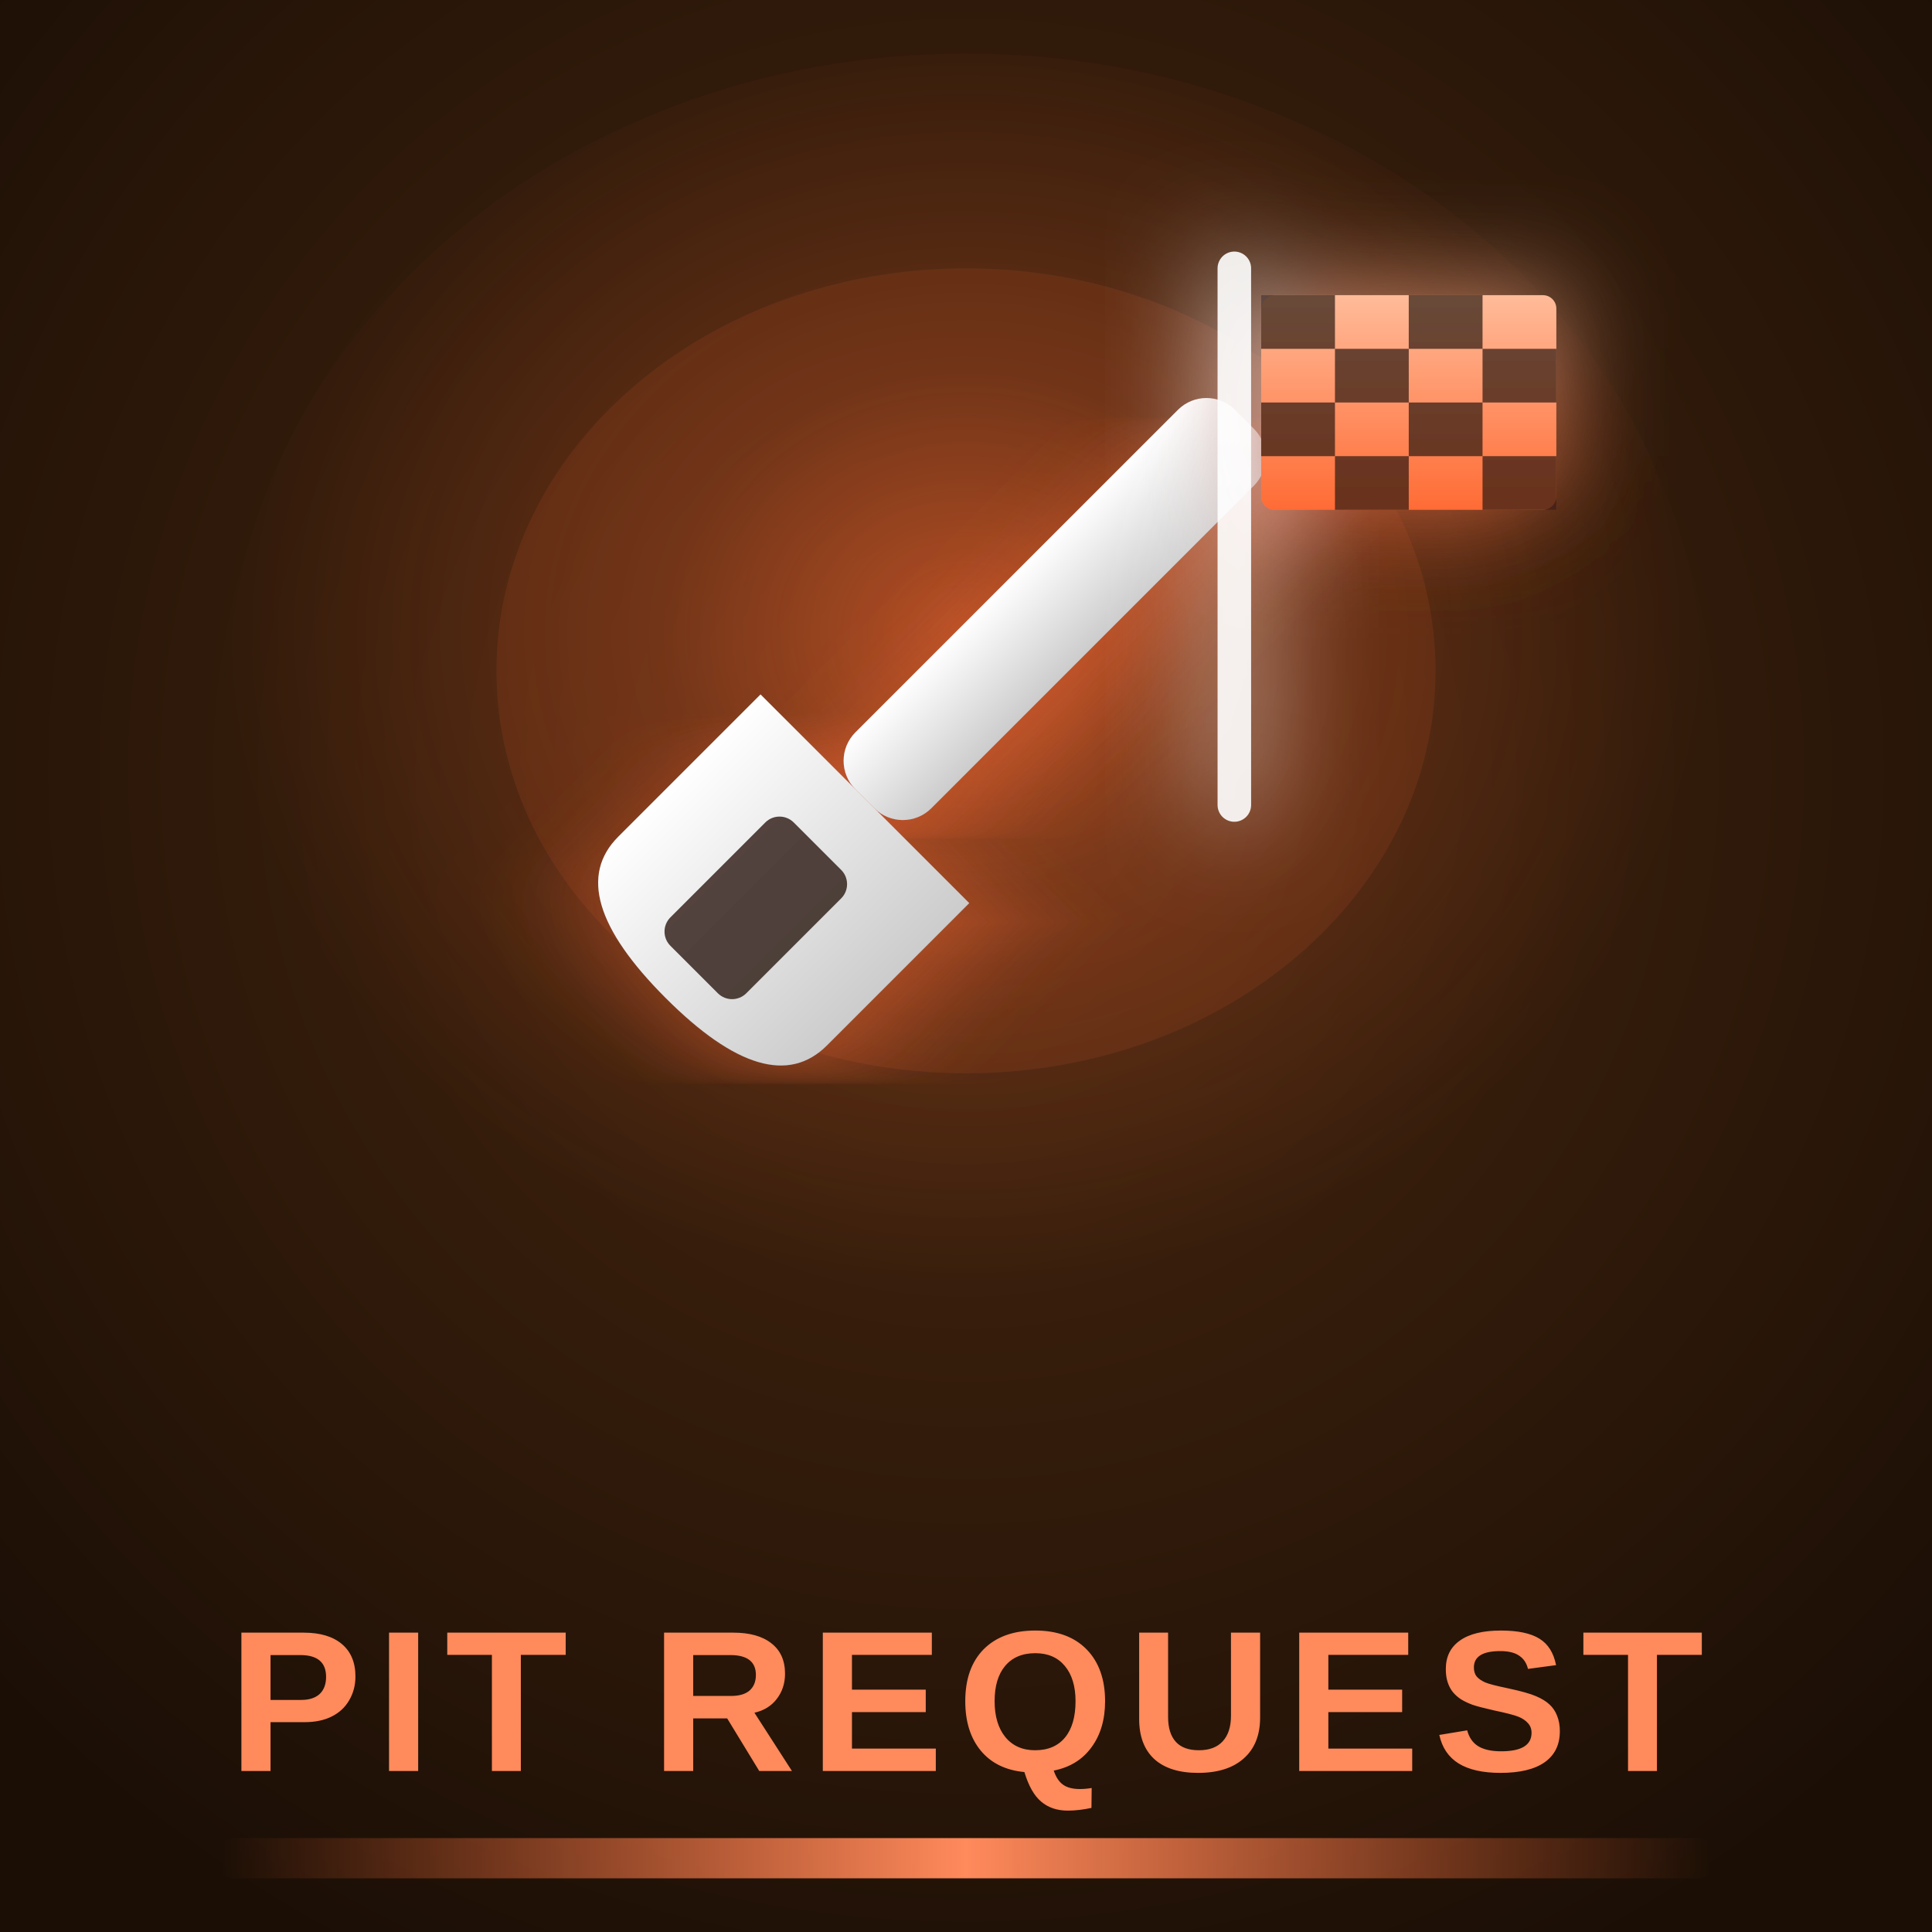
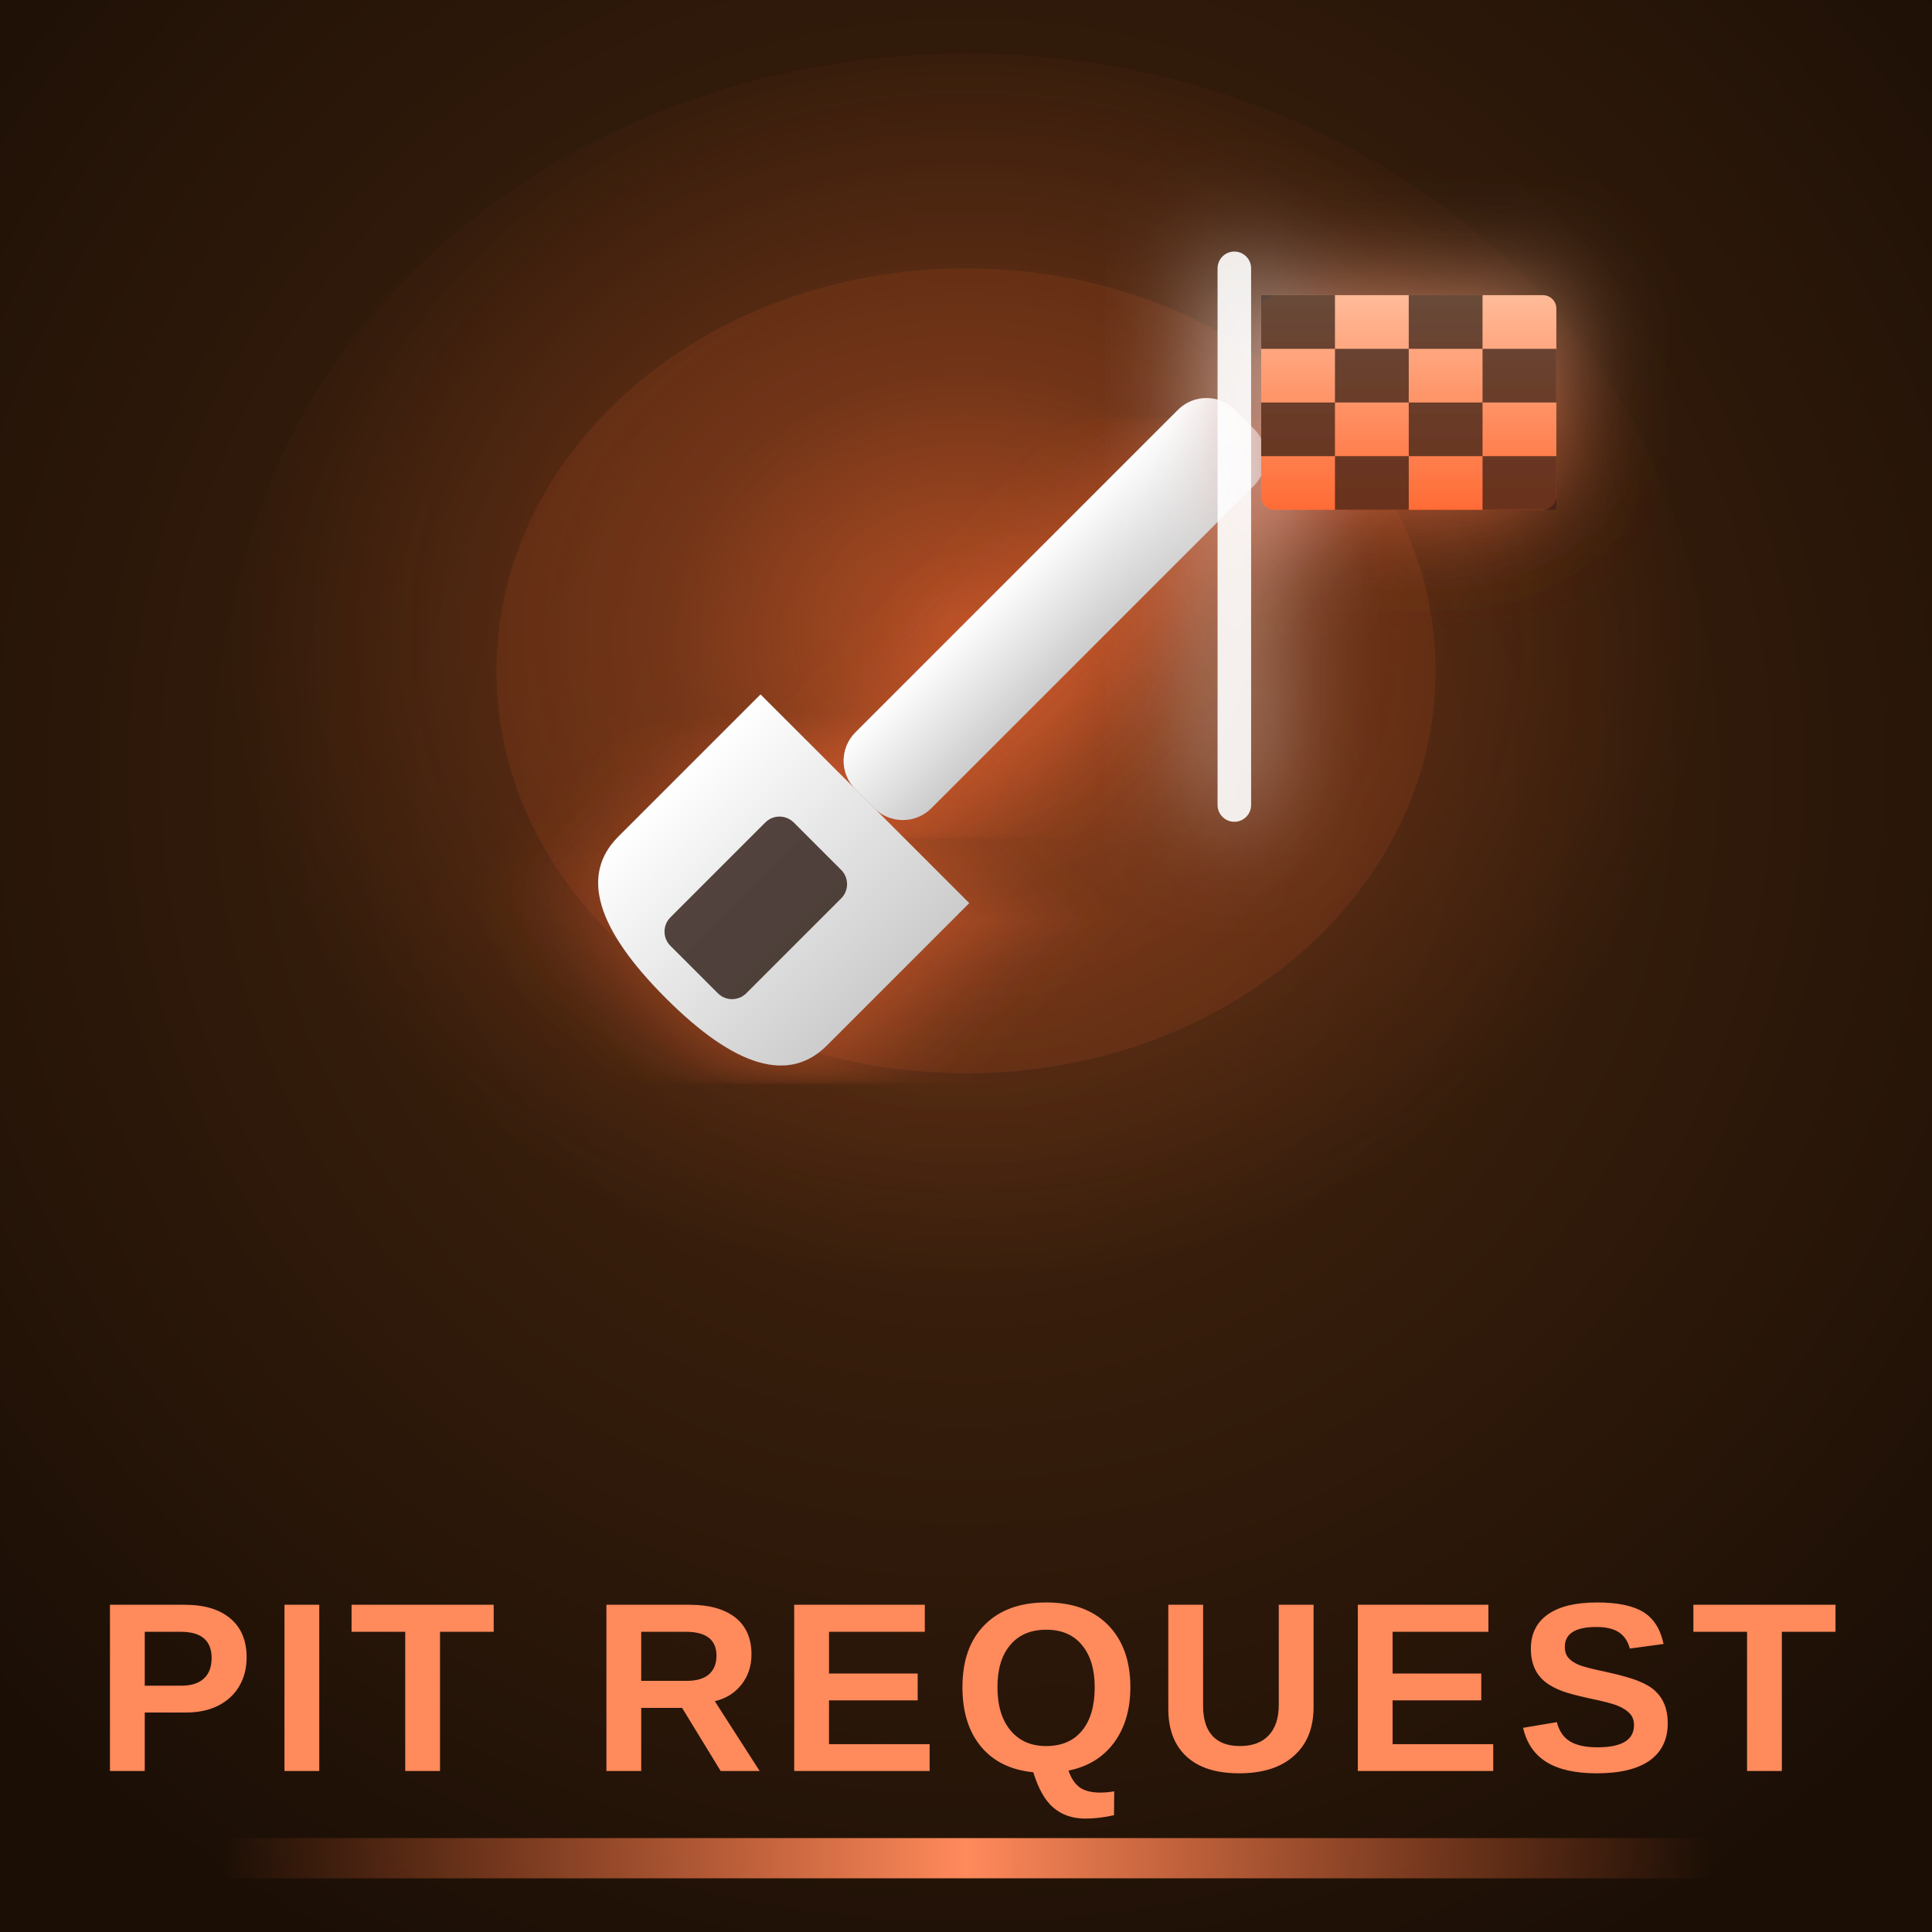
<svg xmlns="http://www.w3.org/2000/svg" viewBox="0 0 144 144" width="144" height="144">
  <defs>
    <radialGradient id="rp-on-bg" cx="50%" cy="40%" r="70%">
      <stop offset="0%" stop-color="#4A2810" />
      <stop offset="100%" stop-color="#1a0e05" />
    </radialGradient>
    <radialGradient id="rp-on-orangeGlow" cx="50%" cy="45%" r="50%">
      <stop offset="0%" stop-color="#FF6B35" stop-opacity="0.55" />
      <stop offset="40%" stop-color="#FF6B35" stop-opacity="0.2" />
      <stop offset="100%" stop-color="#FF6B35" stop-opacity="0" />
    </radialGradient>
    <linearGradient id="rp-on-wrenchGrad" x1="0" y1="0" x2="0" y2="1">
      <stop offset="0%" stop-color="#ffffff" />
      <stop offset="100%" stop-color="#cccccc" />
    </linearGradient>
    <linearGradient id="rp-on-flagGrad" x1="0" y1="0" x2="0" y2="1">
      <stop offset="0%" stop-color="#FFBB99" />
      <stop offset="100%" stop-color="#FF6B35" />
    </linearGradient>
    <filter id="rp-on-glow" x="-40%" y="-40%" width="180%" height="180%">
      <feGaussianBlur in="SourceGraphic" stdDeviation="4" result="blur" />
      <feMerge>
        <feMergeNode in="blur" />
        <feMergeNode in="SourceGraphic" />
      </feMerge>
    </filter>
    <filter id="rp-on-shadow" x="-10%" y="-10%" width="130%" height="130%">
      <feDropShadow dx="0" dy="2" stdDeviation="4" flood-color="#FF6B35" flood-opacity="0.5" />
    </filter>
    <filter id="rp-on-outerGlow" x="-50%" y="-50%" width="200%" height="200%">
      <feGaussianBlur in="SourceGraphic" stdDeviation="6" />
    </filter>
    <linearGradient id="rp-on-borderAccent" x1="0" y1="0" x2="1" y2="0">
      <stop offset="0%" stop-color="#FF6B35" stop-opacity="0" />
      <stop offset="50%" stop-color="#FF8A5C" stop-opacity="1" />
      <stop offset="100%" stop-color="#FF6B35" stop-opacity="0" />
    </linearGradient>
  </defs>
  <rect width="144" height="144" fill="url(#rp-on-bg)" />
  <ellipse cx="72" cy="52" rx="55" ry="48" fill="url(#rp-on-orangeGlow)" />
  <ellipse cx="72" cy="50" rx="35" ry="30" fill="#FF6B35" opacity="0.1" />
  <g transform="translate(68,56) rotate(-45)" filter="url(#rp-on-shadow)">
    <rect x="-5" y="-4" width="40" height="8" rx="3" fill="url(#rp-on-wrenchGrad)" />
    <path d="M-5,-11 L-20,-11 Q-26,-11 -26,0 Q-26,11 -20,11 L-5,11 Z" fill="url(#rp-on-wrenchGrad)" />
    <rect x="-23" y="-4" width="13" height="8" rx="1.5" fill="#2a1810" opacity="0.8" />
  </g>
  <g filter="url(#rp-on-glow)">
    <line x1="92" y1="20" x2="92" y2="60" stroke="#ffffff" stroke-width="2.5" stroke-linecap="round" opacity="0.9" />
    <rect x="94" y="22" width="22" height="16" rx="1" fill="url(#rp-on-flagGrad)" />
    <rect x="94" y="22" width="5.5" height="4" fill="#2a1810" opacity="0.7" />
    <rect x="105" y="22" width="5.5" height="4" fill="#2a1810" opacity="0.7" />
    <rect x="99.5" y="26" width="5.5" height="4" fill="#2a1810" opacity="0.7" />
    <rect x="110.5" y="26" width="5.5" height="4" fill="#2a1810" opacity="0.7" />
    <rect x="94" y="30" width="5.5" height="4" fill="#2a1810" opacity="0.7" />
    <rect x="105" y="30" width="5.5" height="4" fill="#2a1810" opacity="0.7" />
    <rect x="99.5" y="34" width="5.5" height="4" fill="#2a1810" opacity="0.7" />
    <rect x="110.5" y="34" width="5.5" height="4" fill="#2a1810" opacity="0.7" />
  </g>
  <rect x="16" y="137" width="112" height="3" rx="1.5" fill="url(#rp-on-borderAccent)" />
-   <text x="72" y="132" text-anchor="middle" font-family="'Segoe UI', Arial, sans-serif" font-size="15" font-weight="700" fill="#FF8A5C" opacity="1" letter-spacing="1">PIT REQUEST</text>
+   <text x="72" y="132" text-anchor="middle" font-family="'Segoe UI', Arial, sans-serif" font-size="18" font-weight="700" fill="#FF8A5C" opacity="1" letter-spacing="1">PIT REQUEST</text>
</svg>
